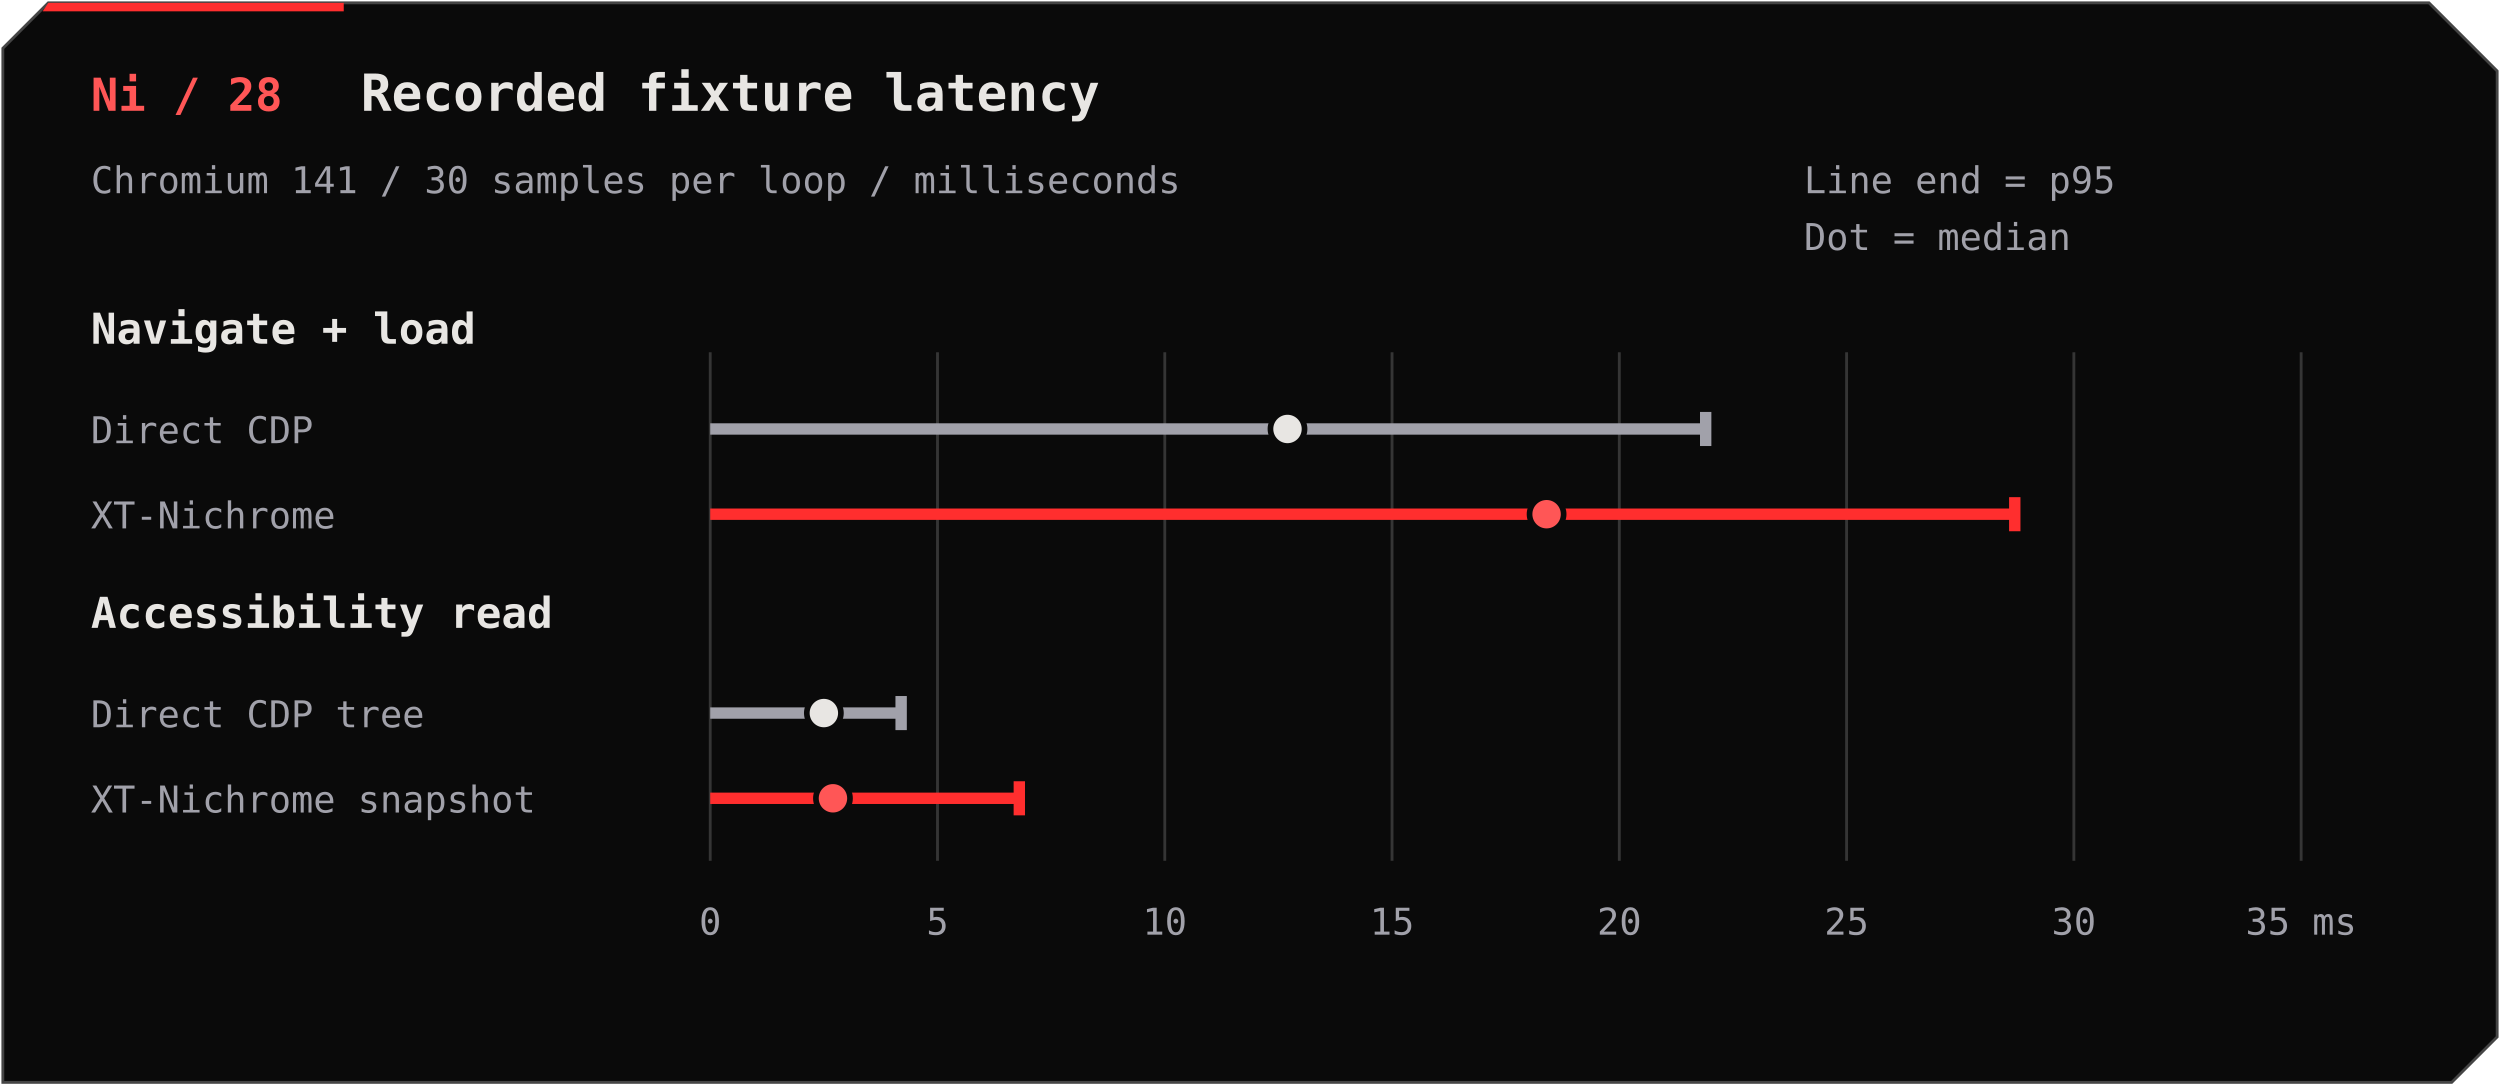
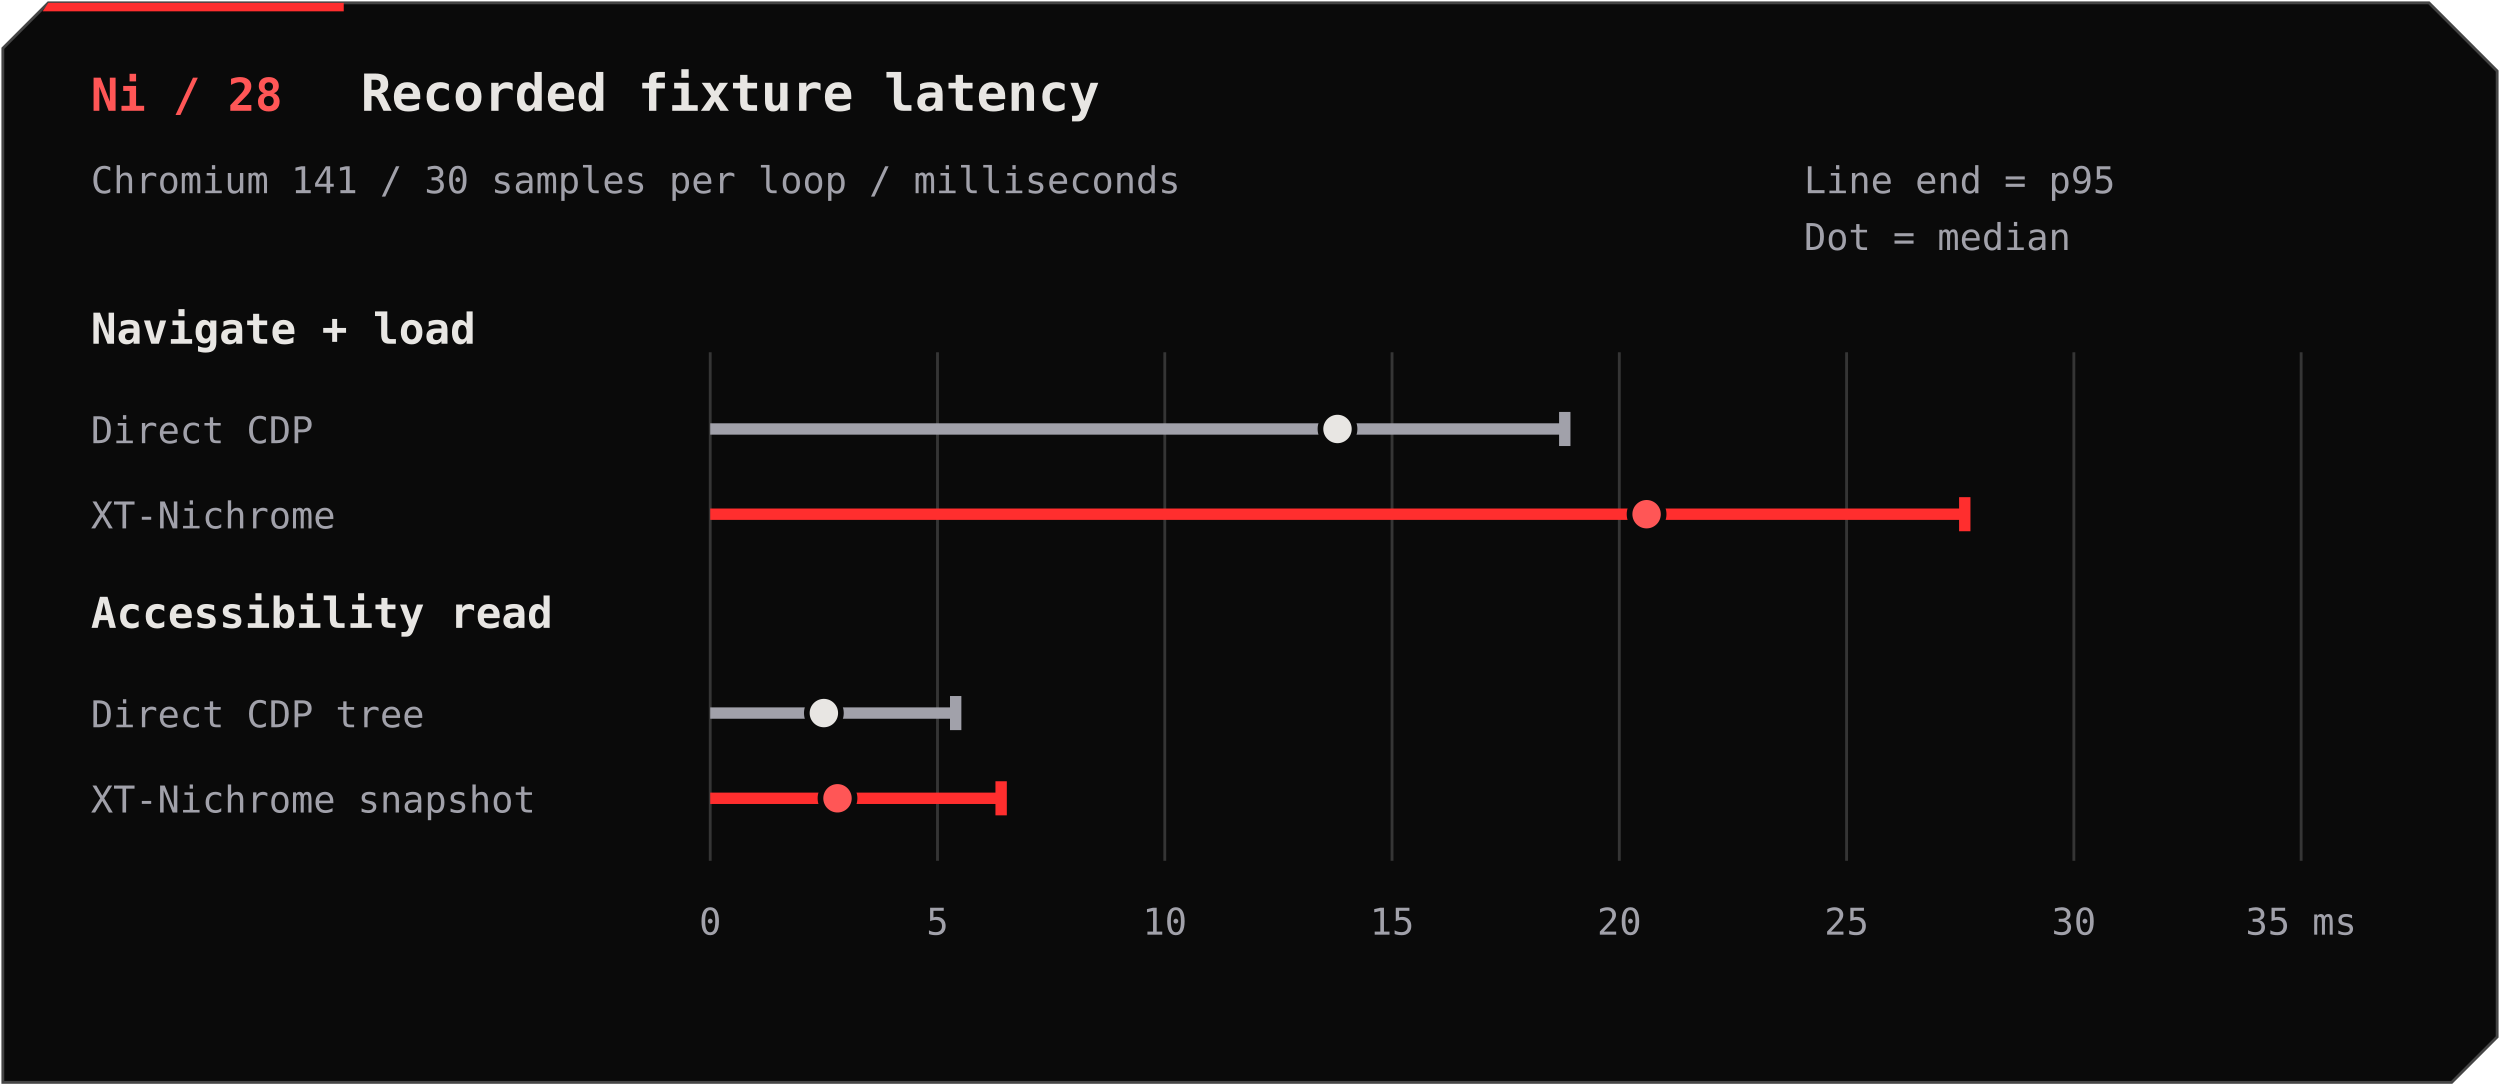
<svg xmlns="http://www.w3.org/2000/svg" width="880" height="382" viewBox="0 0 880 382" role="img" aria-labelledby="title desc">
  <path d="M17 1h838l24 24v340l-16 16H1V17z" fill="#0A0A0A" stroke="#454545" />
  <path d="M17 1h104v3H15z" fill="#FF2E2E" />
  <g font-family="monospace">
    <text x="32" y="39" fill="#FF5656" font-size="16" font-weight="bold">Ni / 28</text>
    <text x="127" y="39" fill="#E8E6E3" font-size="18" font-weight="bold">Recorded fixture latency</text>
    <g font-size="13" fill="#A1A1AA">
      <text x="32" y="68">Chromium 141 / 30 samples per loop / milliseconds</text>
      <text x="635" y="68">Line end = p95</text>
      <text x="635" y="88">Dot = median</text>
    </g>
    <path d="M250 124v179m80-179v179m80-179v179m80-179v179m80-179v179m80-179v179m80-179v179m80-179v179" stroke="#353535" />
    <g fill="#E8E6E3" font-weight="bold" font-size="15">
      <text x="32" y="121">Navigate + load</text>
      <text x="32" y="221">Accessibility read</text>
    </g>
    <g fill="#A1A1AA" font-size="13">
      <text x="32" y="156">Direct CDP</text>
      <text x="32" y="186">XT-Nichrome</text>
      <text x="32" y="256">Direct CDP tree</text>
      <text x="32" y="286">XT-Nichrome snapshot</text>
      <text x="250" y="329" text-anchor="middle">0</text>
      <text x="330" y="329" text-anchor="middle">5</text>
      <text x="410" y="329" text-anchor="middle">10</text>
      <text x="490" y="329" text-anchor="middle">15</text>
      <text x="570" y="329" text-anchor="middle">20</text>
      <text x="650" y="329" text-anchor="middle">25</text>
      <text x="730" y="329" text-anchor="middle">30</text>
      <text x="810" y="329" text-anchor="middle">35 ms</text>
    </g>
  </g>
  <g stroke-width="4" fill="none">
-     <path d="M250 151H600.4m0-6v12M250 251H317.2m0-6v12" stroke="#A1A1AA" />
-     <path d="M250 181H709.2m0-6v12M250 281H358.8m0-6v12" stroke="#FF2E2E" />
+     <path d="M250 151H550.8m0-6v12M250 251H336.4m0-6v12" stroke="#A1A1AA" />
+     <path d="M250 181H691.6m0-6v12M250 281H352.4m0-6v12" stroke="#FF2E2E" />
  </g>
  <g stroke="#0A0A0A" stroke-width="2">
-     <circle cx="453.2" cy="151" r="6" fill="#E8E6E3" />
-     <circle cx="544.4" cy="181" r="6" fill="#FF5656" />
+     <circle cx="470.8" cy="151" r="6" fill="#E8E6E3" />
+     <circle cx="579.6" cy="181" r="6" fill="#FF5656" />
    <circle cx="290" cy="251" r="6" fill="#E8E6E3" />
-     <circle cx="293.2" cy="281" r="6" fill="#FF5656" />
+     <circle cx="294.8" cy="281" r="6" fill="#FF5656" />
  </g>
</svg>
